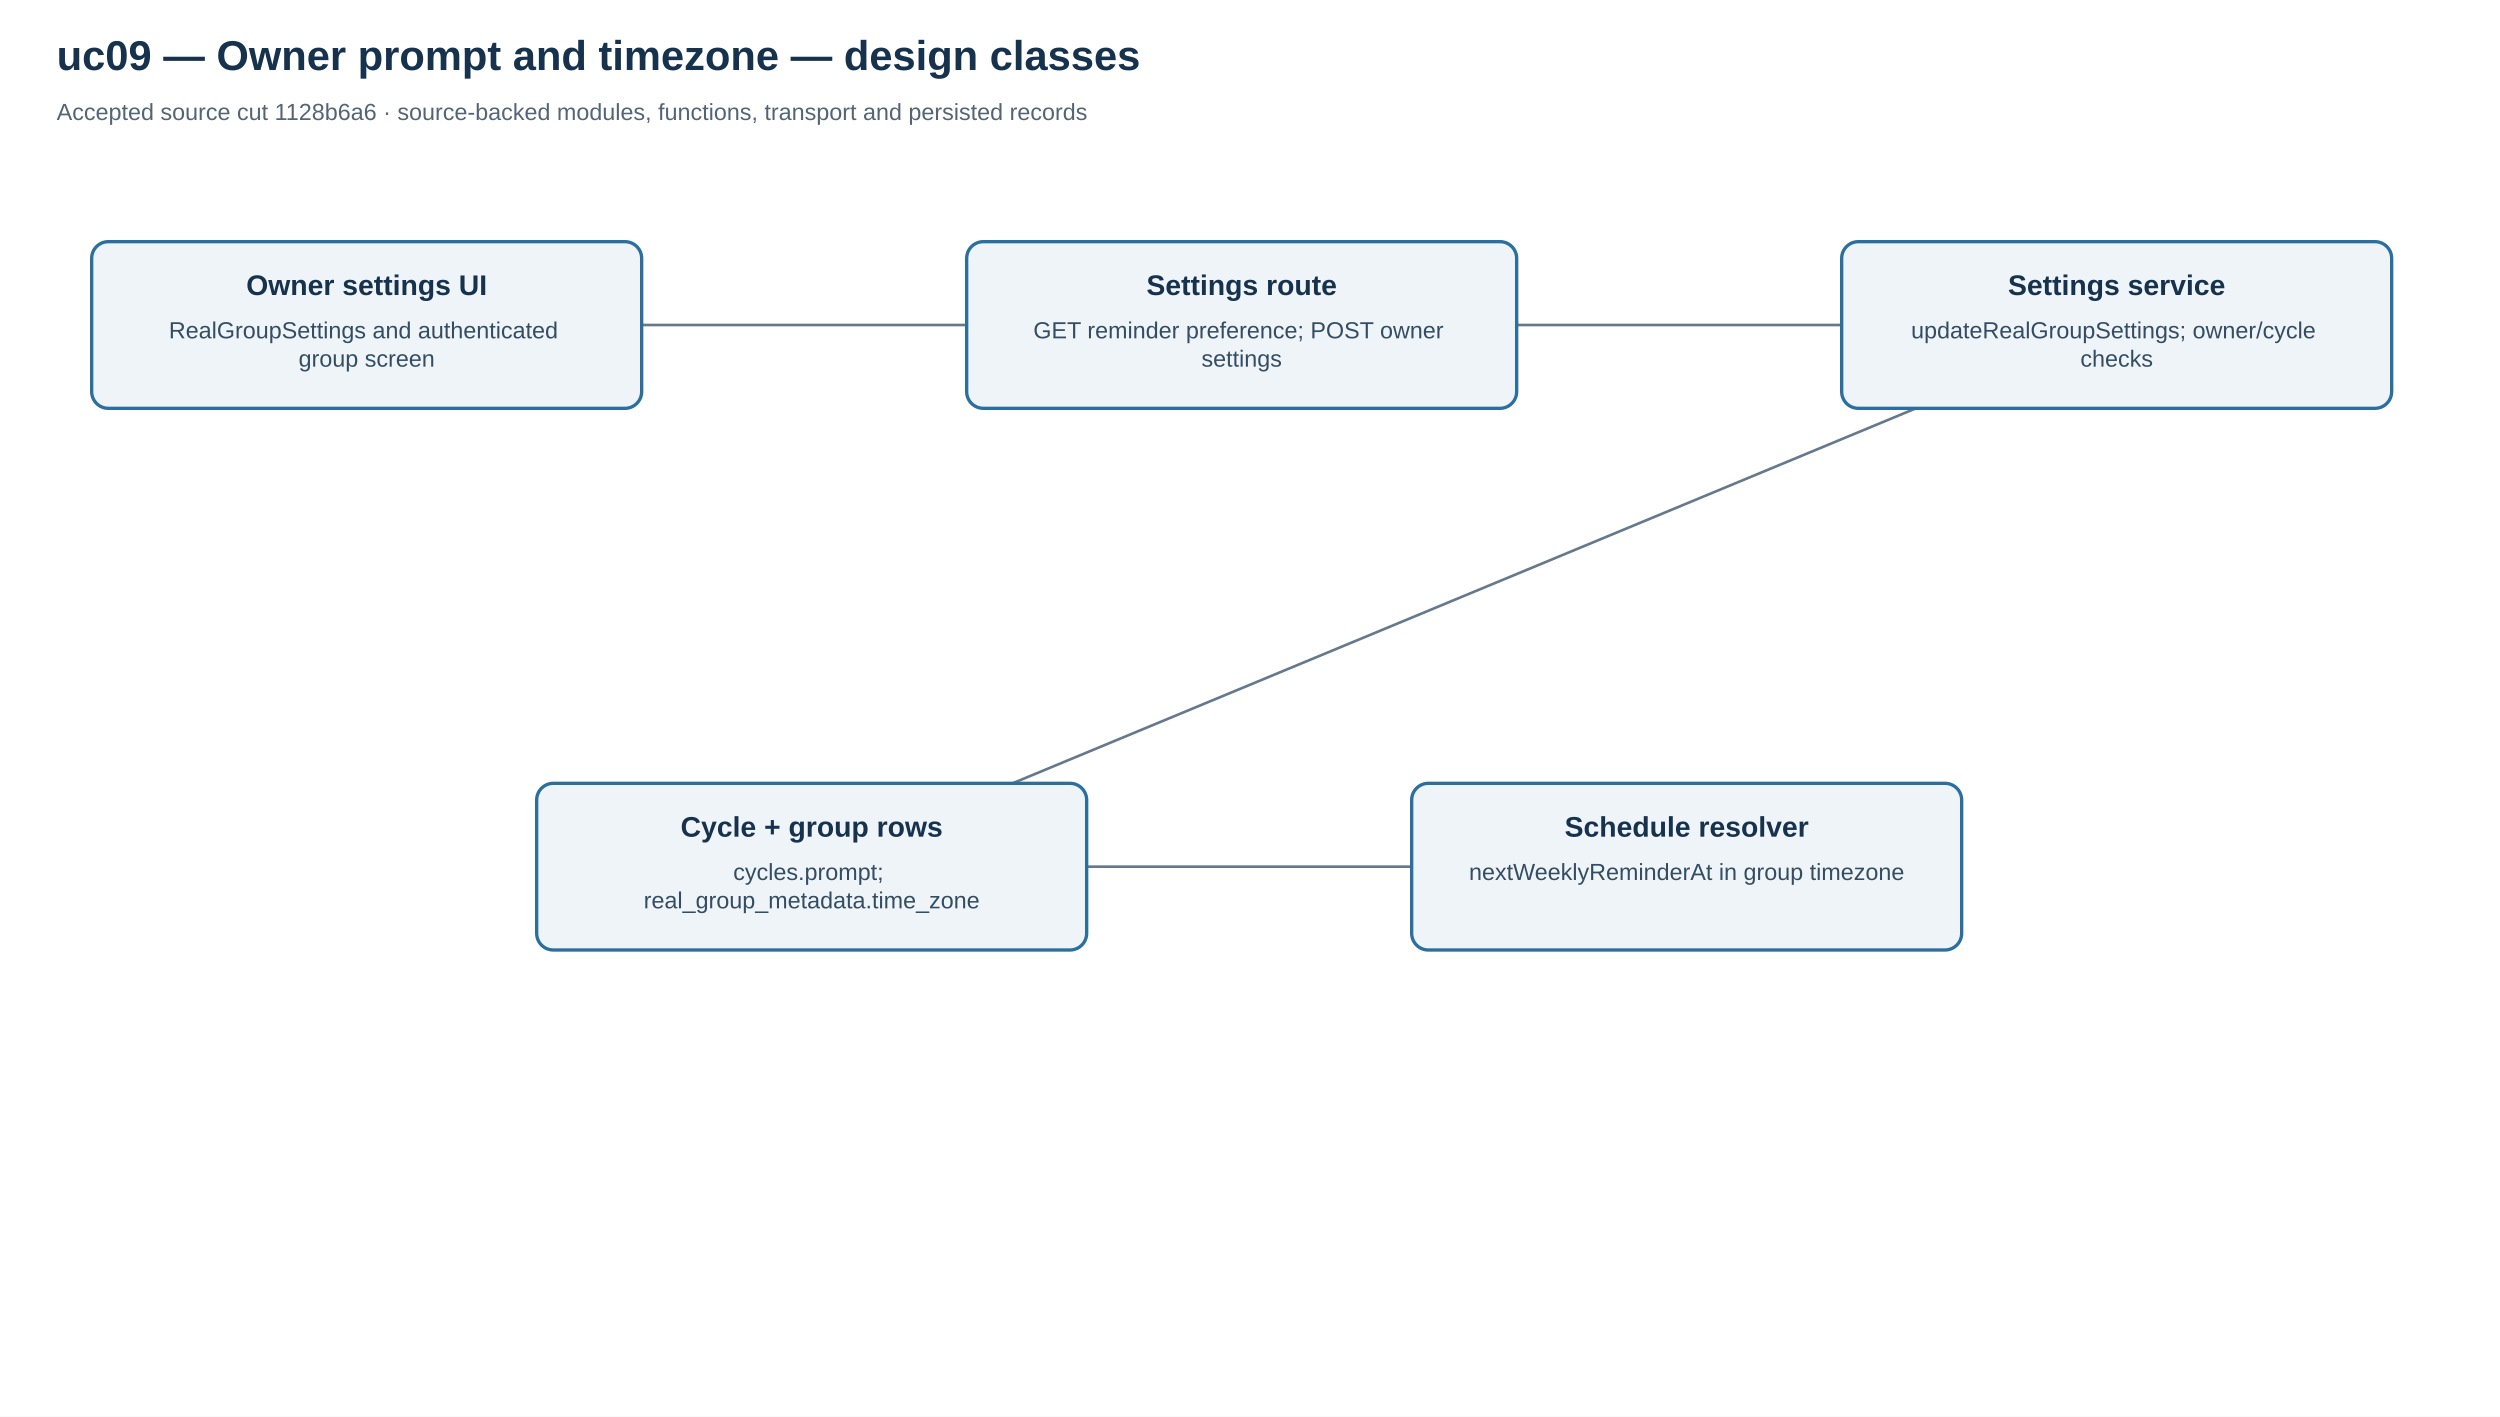
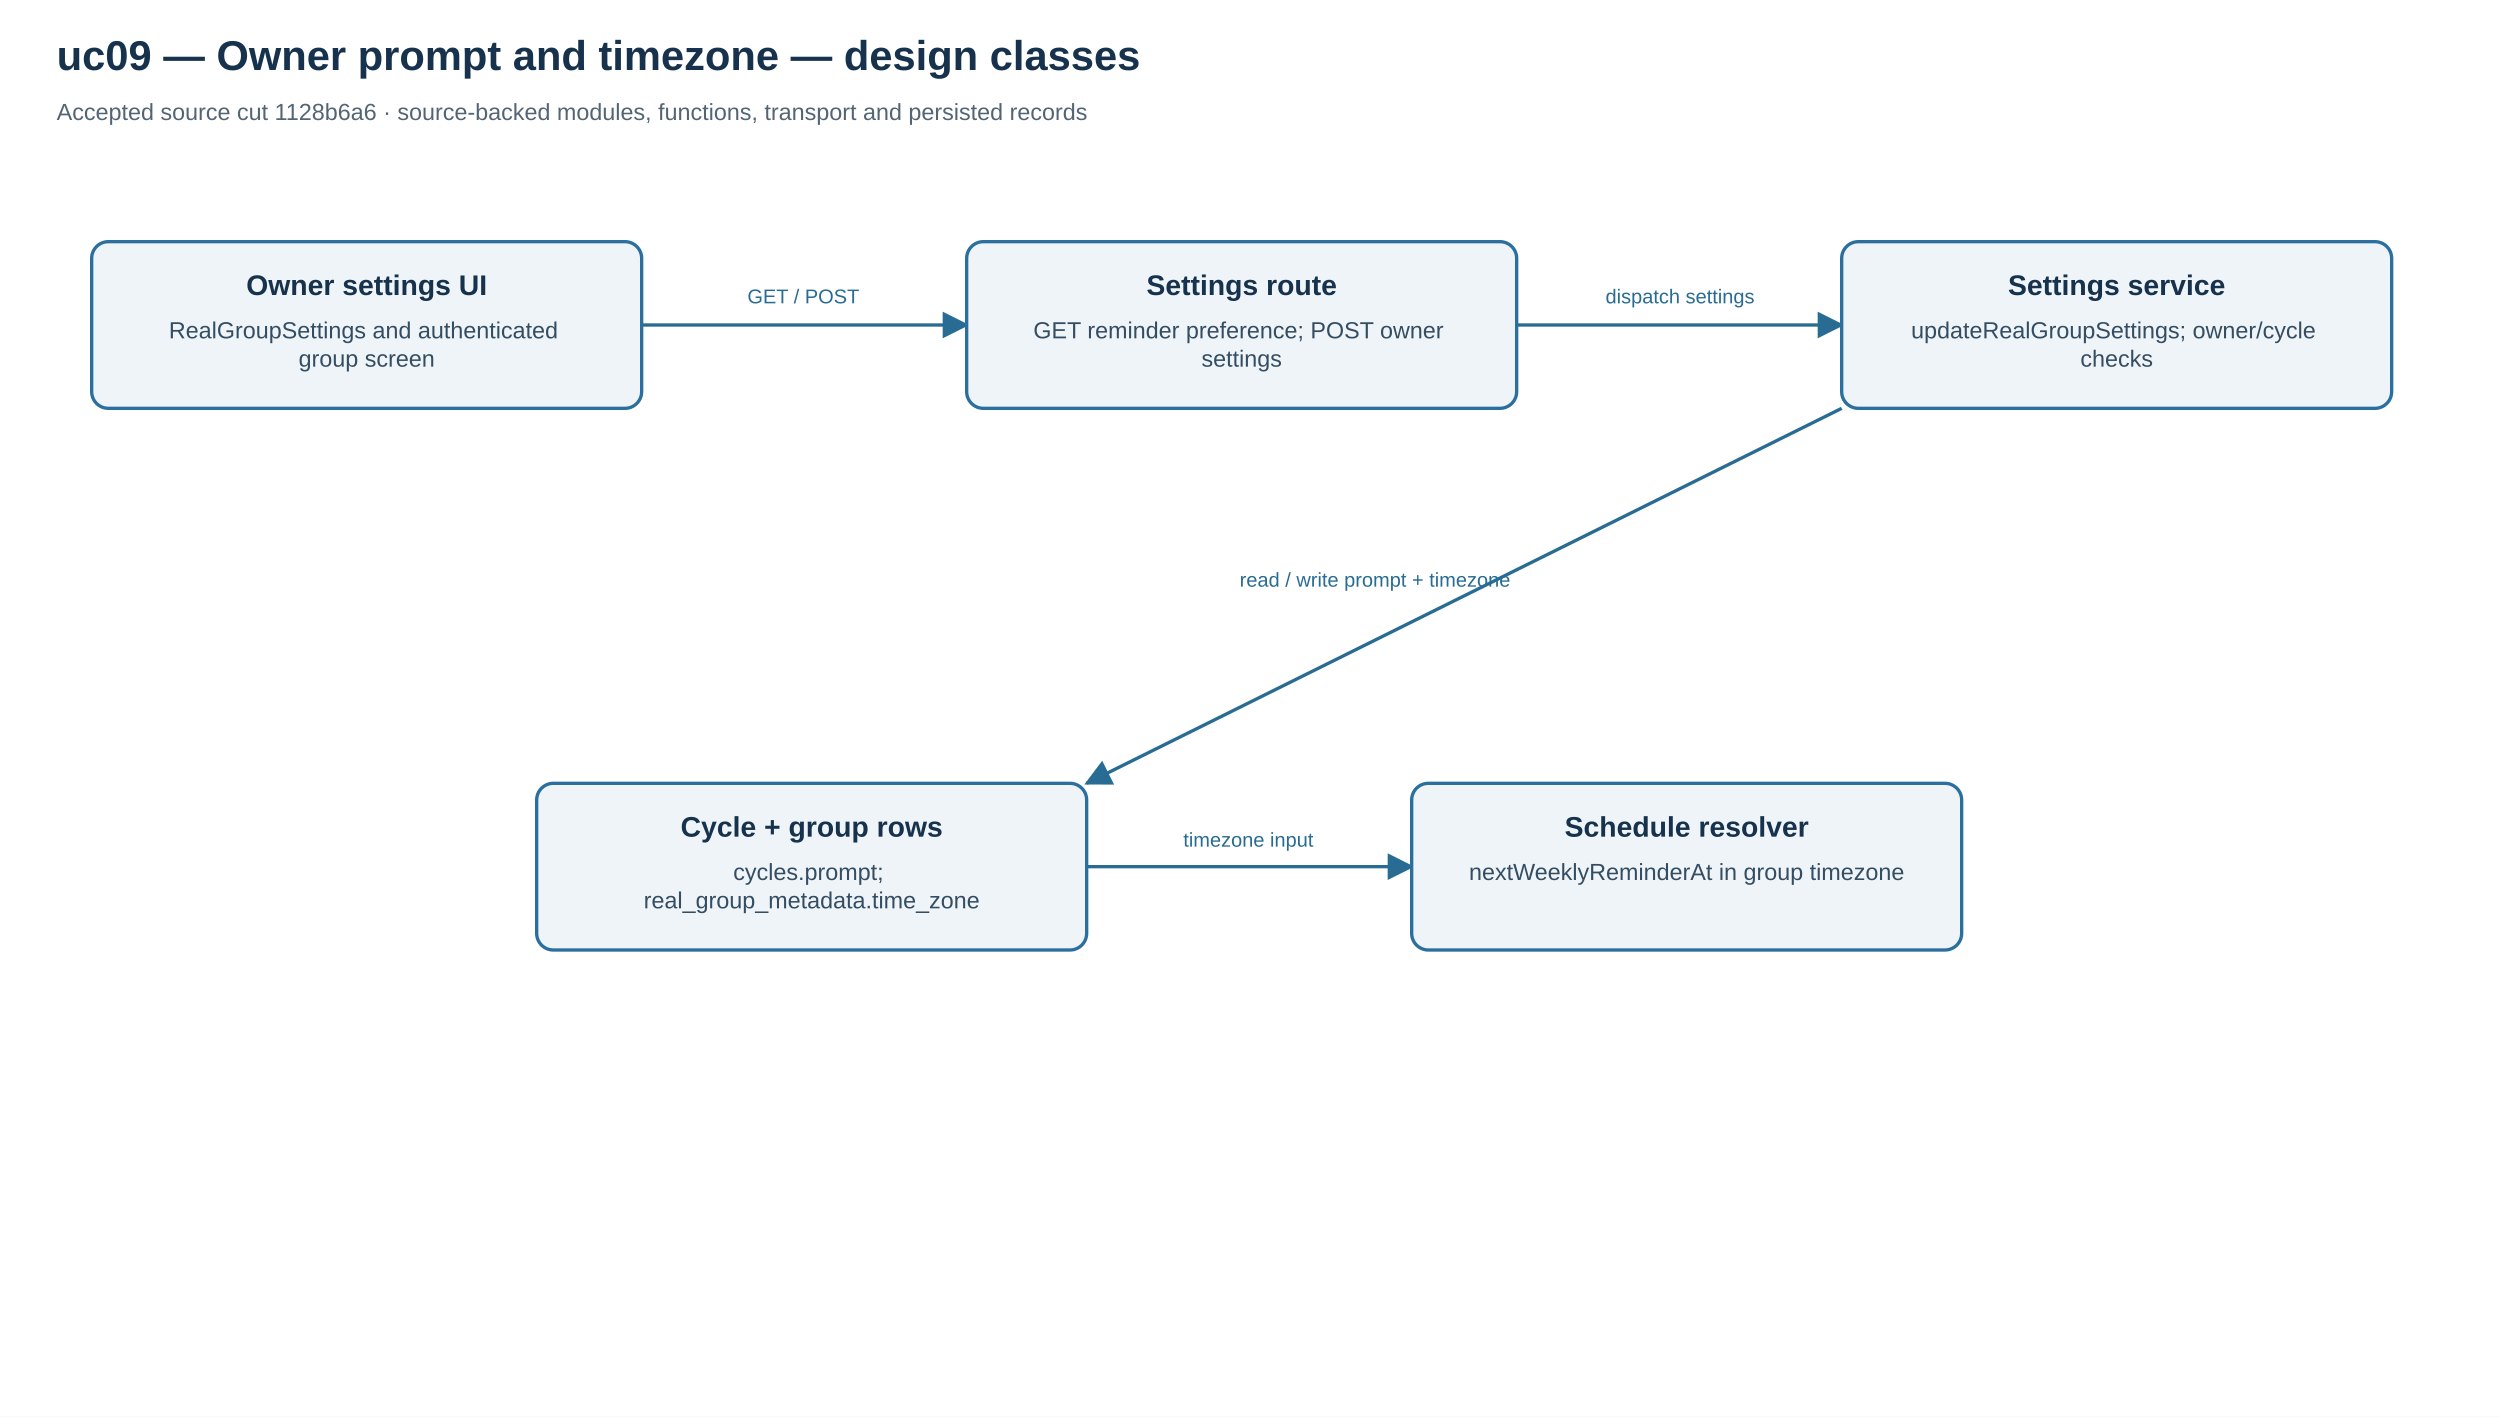
<svg xmlns="http://www.w3.org/2000/svg" width="1500px" height="850px" viewBox="0 0 1500 850" role="img" aria-label="uc09 — Owner prompt and timezone — design classes">
  <defs>
    <marker id="arr" viewBox="0 0 10 10" refX="9" refY="5" markerWidth="8" markerHeight="8" orient="auto-start-reverse">
      <path d="M 0 0 L 10 5 L 0 10 z" fill="#286b93" />
    </marker>
    <marker id="dash" viewBox="0 0 10 10" refX="9" refY="5" markerWidth="8" markerHeight="8" orient="auto">
      <path d="M 0 0 L 10 5 L 0 10 z" fill="#66798b" />
    </marker>
  </defs>
  <rect width="100%" height="100%" fill="#fff" />
  <text x="34" y="42" text-anchor="start" font-family="Arial,Helvetica,sans-serif" font-size="25" font-weight="bold" fill="#17324d">
    <tspan x="34" dy="0">uc09 — Owner prompt and timezone — design classes</tspan>
  </text>
  <text x="34" y="72" text-anchor="start" font-family="Arial,Helvetica,sans-serif" font-size="14" font-weight="normal" fill="#536575">
    <tspan x="34" dy="0">Accepted source cut 1128b6a6 · source-backed modules, functions, transport and persisted records</tspan>
  </text>
-   <line x1="487.0" y1="520.0" x2="1012.0" y2="520.0" stroke="#66798b" stroke-width="1.6" />
-   <line x1="1270.0" y1="195.0" x2="487.0" y2="520.0" stroke="#66798b" stroke-width="1.6" />
-   <line x1="745.0" y1="195.0" x2="1270.0" y2="195.0" stroke="#66798b" stroke-width="1.6" />
-   <line x1="220.0" y1="195.0" x2="745.0" y2="195.0" stroke="#66798b" stroke-width="1.6" />
+   <line x1="652" y1="520" x2="847" y2="520" stroke="#286b93" stroke-width="2" marker-end="url(#arr)" />
+   <text x="749" y="508" text-anchor="middle" font-family="Arial" font-size="12" fill="#286b93">timezone input</text>
+   <line x1="1105" y1="245" x2="652" y2="470" stroke="#286b93" stroke-width="2" marker-end="url(#arr)" />
+   <text x="825" y="352" text-anchor="middle" font-family="Arial" font-size="12" fill="#286b93">read / write prompt + timezone</text>
+   <line x1="910" y1="195" x2="1105" y2="195" stroke="#286b93" stroke-width="2" marker-end="url(#arr)" />
+   <text x="1008" y="182" text-anchor="middle" font-family="Arial" font-size="12" fill="#286b93">dispatch settings</text>
+   <line x1="385" y1="195" x2="580" y2="195" stroke="#286b93" stroke-width="2" marker-end="url(#arr)" />
+   <text x="482" y="182" text-anchor="middle" font-family="Arial" font-size="12" fill="#286b93">GET / POST</text>
  <rect x="55" y="145" width="330" height="100" rx="10" fill="#eef4f8" stroke="#2b6f9f" stroke-width="2" />
  <text x="220.0" y="177" text-anchor="middle" font-family="Arial,Helvetica,sans-serif" font-size="17" font-weight="bold" fill="#17324d">
    <tspan x="220.0" dy="0">Owner settings UI</tspan>
  </text>
  <text x="220.0" y="203" text-anchor="middle" font-family="Arial,Helvetica,sans-serif" font-size="14" font-weight="normal" fill="#344d62">
    <tspan x="220.0" dy="0">RealGroupSettings and authenticated</tspan>
    <tspan x="220.0" dy="17">group screen</tspan>
  </text>
  <rect x="580" y="145" width="330" height="100" rx="10" fill="#eef4f8" stroke="#2b6f9f" stroke-width="2" />
  <text x="745.0" y="177" text-anchor="middle" font-family="Arial,Helvetica,sans-serif" font-size="17" font-weight="bold" fill="#17324d">
    <tspan x="745.0" dy="0">Settings route</tspan>
  </text>
  <text x="745.0" y="203" text-anchor="middle" font-family="Arial,Helvetica,sans-serif" font-size="14" font-weight="normal" fill="#344d62">
    <tspan x="745.0" dy="0">GET reminder preference; POST owner</tspan>
    <tspan x="745.0" dy="17">settings</tspan>
  </text>
  <rect x="1105" y="145" width="330" height="100" rx="10" fill="#eef4f8" stroke="#2b6f9f" stroke-width="2" />
  <text x="1270.0" y="177" text-anchor="middle" font-family="Arial,Helvetica,sans-serif" font-size="17" font-weight="bold" fill="#17324d">
    <tspan x="1270.0" dy="0">Settings service</tspan>
  </text>
  <text x="1270.0" y="203" text-anchor="middle" font-family="Arial,Helvetica,sans-serif" font-size="14" font-weight="normal" fill="#344d62">
    <tspan x="1270.0" dy="0">updateRealGroupSettings; owner/cycle</tspan>
    <tspan x="1270.0" dy="17">checks</tspan>
  </text>
  <rect x="322" y="470" width="330" height="100" rx="10" fill="#eef4f8" stroke="#2b6f9f" stroke-width="2" />
  <text x="487.0" y="502" text-anchor="middle" font-family="Arial,Helvetica,sans-serif" font-size="17" font-weight="bold" fill="#17324d">
    <tspan x="487.0" dy="0">Cycle + group rows</tspan>
  </text>
  <text x="487.0" y="528" text-anchor="middle" font-family="Arial,Helvetica,sans-serif" font-size="14" font-weight="normal" fill="#344d62">
    <tspan x="487.0" dy="0">cycles.prompt;</tspan>
    <tspan x="487.0" dy="17">real_group_metadata.time_zone</tspan>
  </text>
  <rect x="847" y="470" width="330" height="100" rx="10" fill="#eef4f8" stroke="#2b6f9f" stroke-width="2" />
  <text x="1012.0" y="502" text-anchor="middle" font-family="Arial,Helvetica,sans-serif" font-size="17" font-weight="bold" fill="#17324d">
    <tspan x="1012.0" dy="0">Schedule resolver</tspan>
  </text>
  <text x="1012.0" y="528" text-anchor="middle" font-family="Arial,Helvetica,sans-serif" font-size="14" font-weight="normal" fill="#344d62">
    <tspan x="1012.0" dy="0">nextWeeklyReminderAt in group timezone</tspan>
  </text>
</svg>
